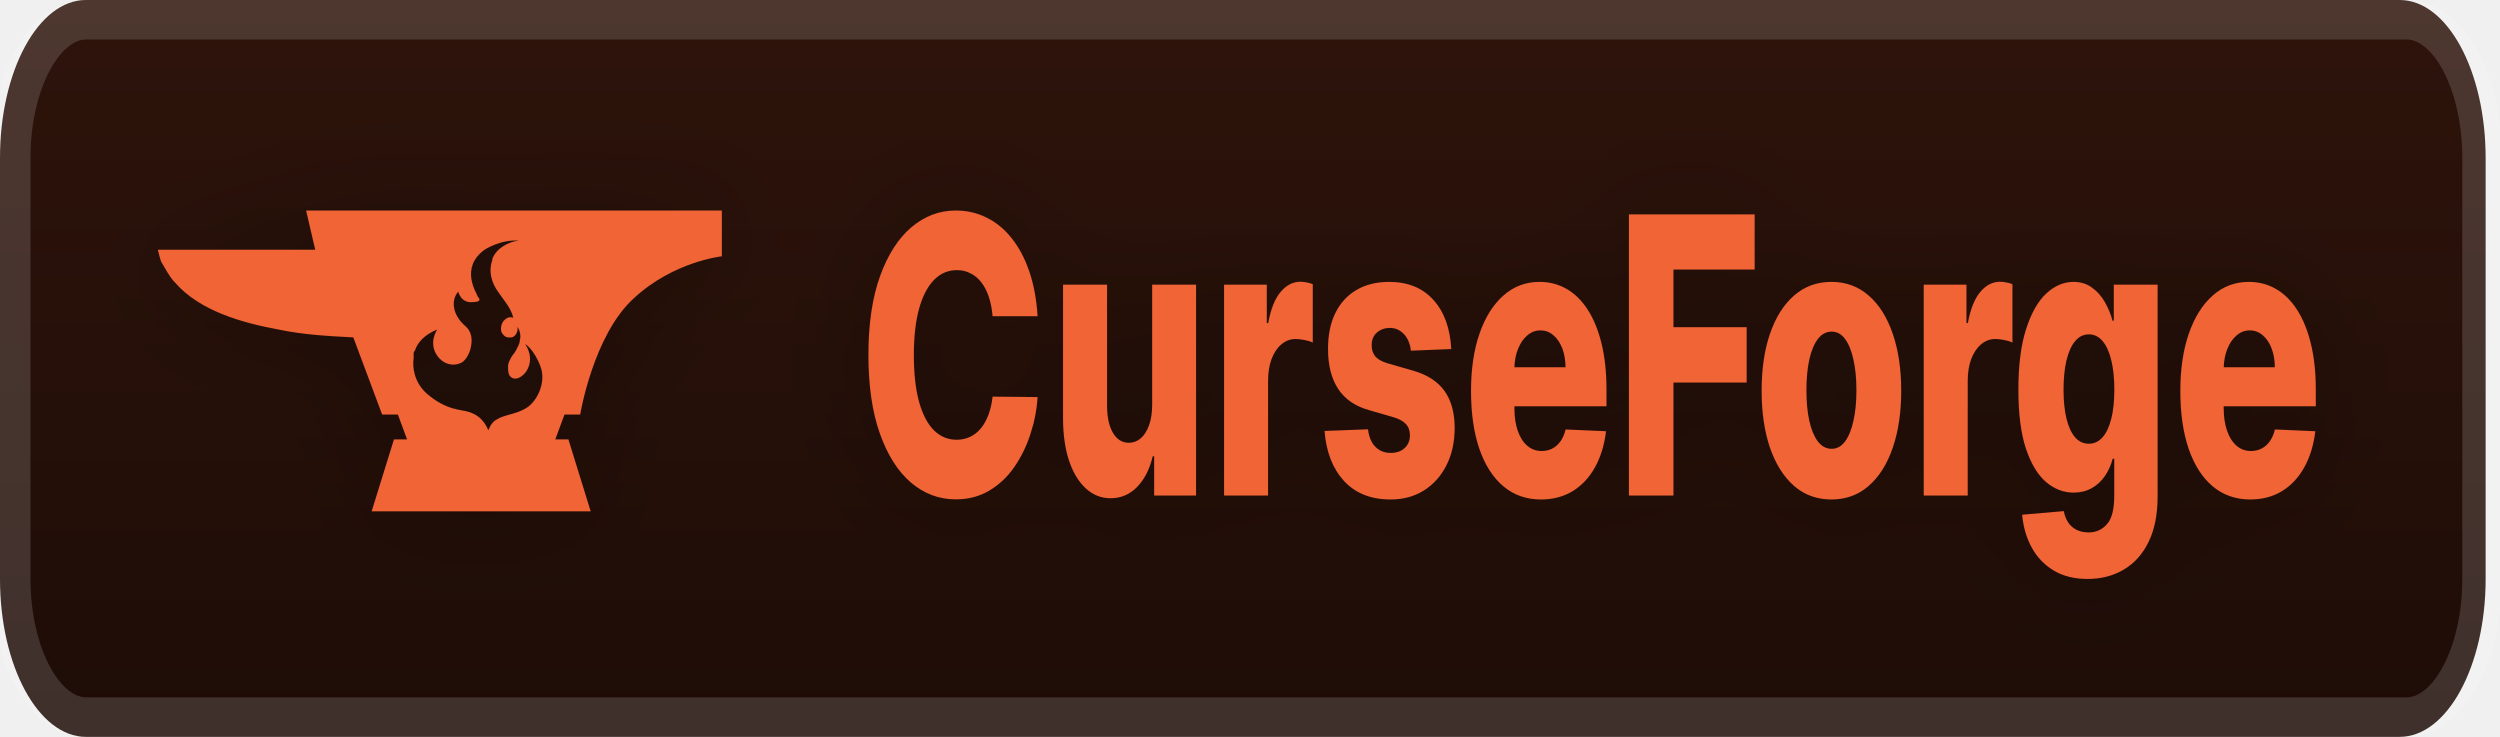
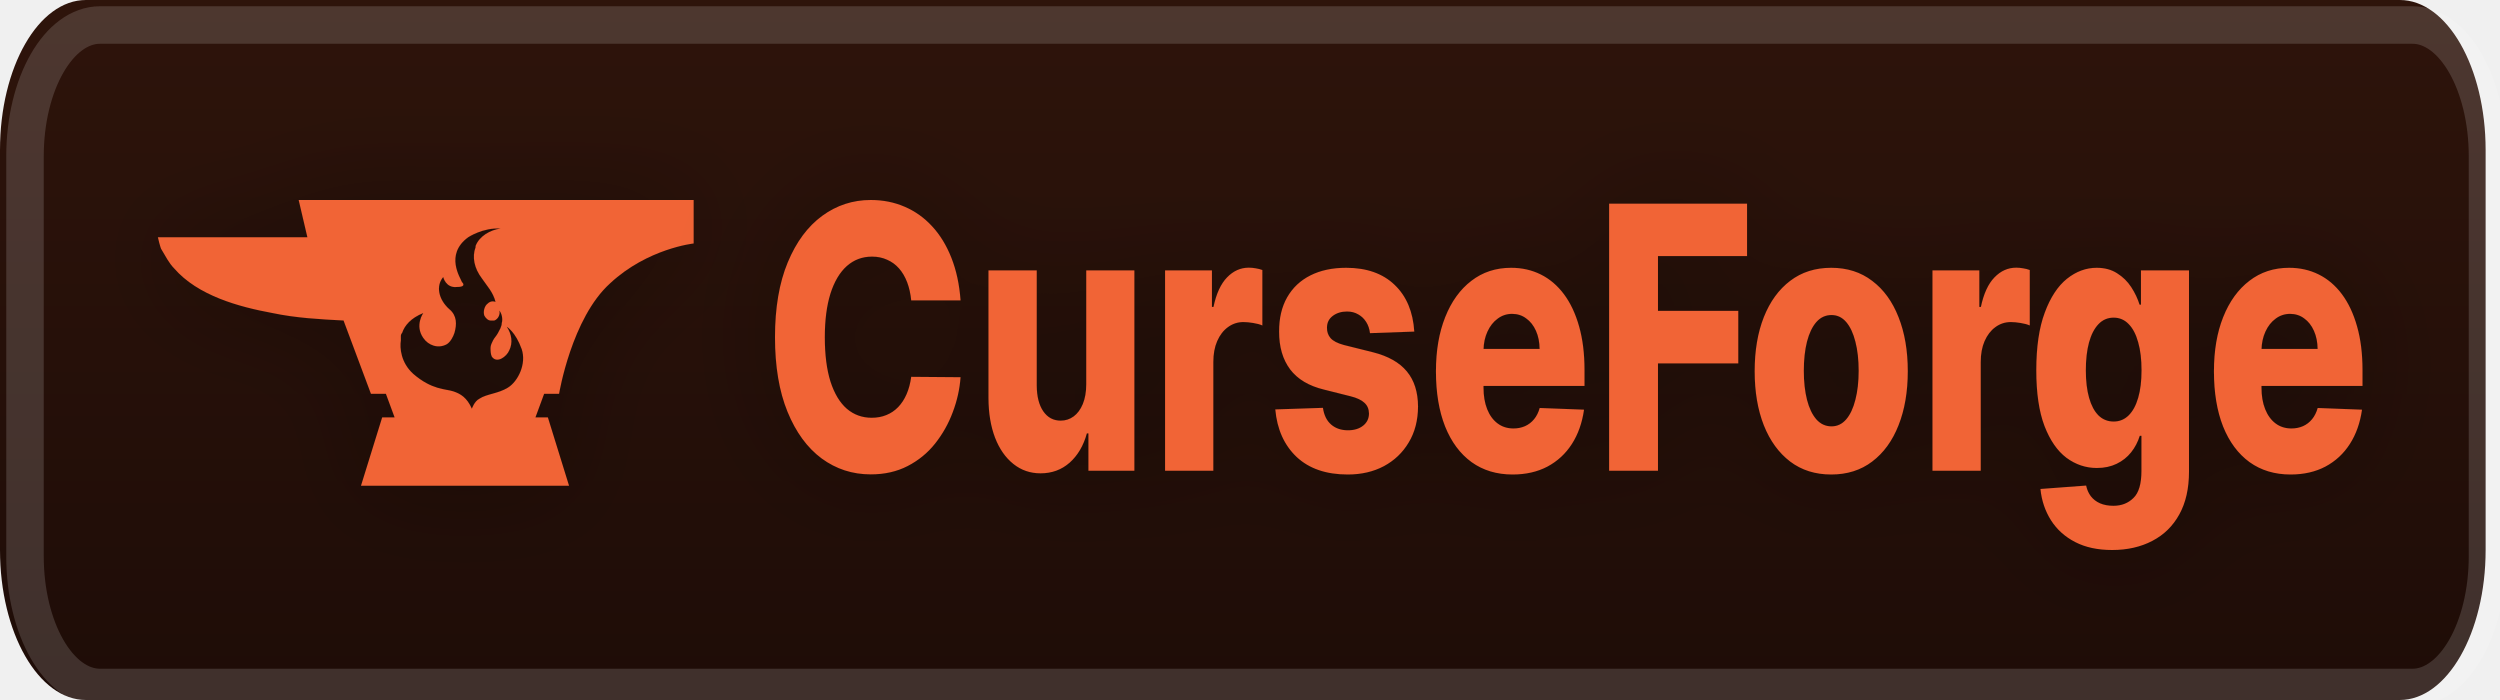
- <svg xmlns="http://www.w3.org/2000/svg" width="95" height="28" viewBox="0 0 95 28" fill="none">
+ <svg xmlns="http://www.w3.org/2000/svg" width="100" height="28" viewBox="0 0 100 28" fill="none">
  <g clip-path="url(#clip0_1_78)">
-     <path d="M91.188 0H3.266C1.462 0 0 2.686 0 6V22C0 25.314 1.462 28 3.266 28H91.188C92.992 28 94.454 25.314 94.454 22V6C94.454 2.686 92.992 0 91.188 0Z" fill="url(#paint0_linear_1_78)" />
+     <path d="M95.987 0H3.438C1.539 0 0 2.686 0 6V22C0 25.314 1.539 28 3.438 28H95.987C97.886 28 99.425 25.314 99.425 22V6C99.425 2.686 97.886 0 95.987 0Z" fill="url(#paint0_linear_1_78)" />
    <g filter="url(#filter0_d_1_78)">
-       <path d="M11.632 8L11.98 9.491C10.236 9.491 6 9.491 6 9.491C6 9.491 6.1 9.938 6.15 9.988C6.299 10.236 6.449 10.534 6.648 10.733C7.595 11.827 9.239 12.274 10.585 12.522C11.532 12.721 12.479 12.771 13.426 12.82L14.522 15.752H15.12L15.469 16.697H14.971L14.123 19.43H22.446L21.599 16.697H21.101L21.45 15.752H22.047C22.047 15.752 22.546 12.721 24.091 11.33C25.586 9.938 27.43 9.739 27.43 9.739V8H11.632ZM20.004 15.504C19.606 15.752 19.157 15.752 18.858 15.951C18.659 16.051 18.559 16.349 18.559 16.349C18.36 15.902 18.11 15.752 17.811 15.653C17.512 15.554 16.964 15.603 16.217 14.957C15.718 14.51 15.668 13.914 15.718 13.616V13.566C15.718 13.516 15.718 13.516 15.718 13.466C15.718 13.417 15.718 13.367 15.768 13.317C15.868 13.019 16.117 12.721 16.615 12.522C16.615 12.522 16.267 13.019 16.615 13.516C16.815 13.814 17.213 13.963 17.562 13.765C17.712 13.665 17.811 13.467 17.861 13.317C17.961 12.97 17.961 12.622 17.662 12.373C17.213 11.976 17.114 11.429 17.413 11.081C17.413 11.081 17.512 11.528 17.961 11.479C18.26 11.479 18.26 11.379 18.16 11.28C18.11 11.131 17.463 10.187 18.41 9.491C18.41 9.491 19.008 9.093 19.705 9.143C19.306 9.193 18.858 9.441 18.709 9.839C18.709 9.839 18.709 9.839 18.709 9.888C18.559 10.286 18.659 10.733 18.958 11.131C19.157 11.429 19.406 11.677 19.506 12.075C19.356 12.025 19.257 12.075 19.157 12.174C19.057 12.274 19.008 12.473 19.057 12.622C19.107 12.721 19.207 12.82 19.306 12.82C19.356 12.82 19.357 12.82 19.406 12.82H19.456C19.606 12.771 19.705 12.572 19.655 12.423C19.755 12.522 19.805 12.771 19.755 12.92C19.755 13.069 19.655 13.218 19.606 13.317C19.556 13.417 19.456 13.516 19.406 13.616C19.357 13.715 19.306 13.814 19.306 13.914C19.306 14.013 19.306 14.162 19.357 14.262C19.556 14.56 19.954 14.262 20.054 14.013C20.204 13.715 20.154 13.367 19.954 13.069C19.954 13.069 20.303 13.268 20.552 13.963C20.752 14.56 20.403 15.256 20.004 15.504Z" fill="#F16436" />
+       <path d="M11.947 8L12.296 9.491C10.552 9.491 6.316 9.491 6.316 9.491C6.316 9.491 6.415 9.938 6.465 9.988C6.615 10.236 6.764 10.534 6.964 10.733C7.911 11.827 9.555 12.274 10.901 12.522C11.848 12.721 12.795 12.771 13.742 12.82L14.838 15.752H15.436L15.785 16.697H15.287L14.439 19.43H22.762L21.915 16.697H21.417L21.765 15.752H22.363C22.363 15.752 22.862 12.721 24.407 11.33C25.902 9.938 27.746 9.739 27.746 9.739V8H11.947ZM20.32 15.504C19.921 15.752 19.473 15.752 19.174 15.951C18.974 16.051 18.875 16.349 18.875 16.349C18.675 15.902 18.426 15.752 18.127 15.653C17.828 15.554 17.28 15.603 16.532 14.957C16.034 14.51 15.984 13.914 16.034 13.616V13.566C16.034 13.516 16.034 13.516 16.034 13.466C16.034 13.417 16.034 13.367 16.084 13.317C16.184 13.019 16.433 12.721 16.931 12.522C16.931 12.522 16.582 13.019 16.931 13.516C17.131 13.814 17.529 13.963 17.878 13.765C18.027 13.665 18.127 13.467 18.177 13.317C18.277 12.97 18.277 12.622 17.978 12.373C17.529 11.976 17.43 11.429 17.729 11.081C17.729 11.081 17.828 11.528 18.277 11.479C18.576 11.479 18.576 11.379 18.476 11.28C18.426 11.131 17.778 10.187 18.725 9.491C18.725 9.491 19.323 9.093 20.021 9.143C19.622 9.193 19.174 9.441 19.024 9.839C19.024 9.839 19.024 9.839 19.024 9.888C18.875 10.286 18.974 10.733 19.273 11.131C19.473 11.429 19.722 11.677 19.822 12.075C19.672 12.025 19.573 12.075 19.473 12.174C19.373 12.274 19.323 12.473 19.373 12.622C19.423 12.721 19.523 12.82 19.622 12.82C19.672 12.82 19.672 12.82 19.722 12.82H19.772C19.921 12.771 20.021 12.572 19.971 12.423C20.071 12.522 20.121 12.771 20.071 12.92C20.071 13.069 19.971 13.218 19.921 13.317C19.872 13.417 19.772 13.516 19.722 13.616C19.672 13.715 19.622 13.814 19.622 13.914C19.622 14.013 19.622 14.162 19.672 14.262C19.872 14.56 20.27 14.262 20.37 14.013C20.519 13.715 20.47 13.367 20.27 13.069C20.27 13.069 20.619 13.268 20.868 13.963C21.068 14.56 20.719 15.256 20.32 15.504Z" fill="#F16436" />
    </g>
-     <path d="M91.451 0.75H3.276C1.693 0.75 0.409 3.1 0.409 6V22C0.409 24.899 1.693 27.25 3.276 27.25H91.451C93.034 27.25 94.317 24.899 94.317 22V6C94.317 3.1 93.034 0.75 91.451 0.75Z" stroke="white" stroke-opacity="0.15" stroke-width="1.5" />
+     <path d="M96.493 1H4.007C2.346 1 1 3.351 1 6.25V22.25C1 25.149 2.346 27.5 4.007 27.5H96.493C98.154 27.5 99.5 25.149 99.5 22.25V6.25C99.5 3.351 98.154 1 96.493 1Z" stroke="white" stroke-opacity="0.15" stroke-width="1.5" />
    <g filter="url(#filter1_d_1_78)">
-       <path d="M39.428 12.016H37.719C37.697 11.749 37.65 11.507 37.579 11.291C37.508 11.076 37.415 10.892 37.299 10.739C37.183 10.585 37.045 10.469 36.885 10.389C36.728 10.306 36.554 10.264 36.362 10.264C36.023 10.264 35.73 10.391 35.484 10.645C35.24 10.898 35.053 11.265 34.92 11.745C34.791 12.225 34.726 12.806 34.726 13.487C34.726 14.197 34.792 14.791 34.924 15.271C35.058 15.748 35.246 16.108 35.488 16.351C35.732 16.591 36.02 16.711 36.353 16.711C36.54 16.711 36.709 16.674 36.862 16.601C37.017 16.528 37.152 16.422 37.269 16.283C37.387 16.141 37.484 15.969 37.559 15.767C37.637 15.562 37.69 15.33 37.719 15.073L39.428 15.089C39.399 15.562 39.309 16.028 39.158 16.487C39.011 16.946 38.806 17.365 38.546 17.744C38.287 18.119 37.97 18.418 37.597 18.641C37.225 18.863 36.799 18.975 36.318 18.975C35.685 18.975 35.118 18.763 34.617 18.338C34.117 17.911 33.723 17.288 33.434 16.471C33.145 15.654 33 14.659 33 13.487C33 12.312 33.147 11.316 33.441 10.498C33.735 9.681 34.132 9.061 34.633 8.636C35.135 8.212 35.696 8 36.318 8C36.742 8 37.134 8.09 37.494 8.271C37.854 8.449 38.171 8.709 38.444 9.054C38.718 9.395 38.94 9.813 39.111 10.311C39.282 10.808 39.388 11.377 39.428 12.016ZM43.783 15.37V10.817H45.45V18.829H43.858V17.337H43.804C43.688 17.827 43.489 18.217 43.209 18.505C42.931 18.79 42.595 18.933 42.201 18.933C41.843 18.933 41.529 18.808 41.258 18.557C40.987 18.307 40.776 17.958 40.625 17.509C40.475 17.057 40.399 16.528 40.396 15.923V10.817H42.068V15.423C42.07 15.857 42.145 16.2 42.293 16.45C42.441 16.701 42.643 16.826 42.898 16.826C43.065 16.826 43.214 16.77 43.345 16.659C43.48 16.544 43.586 16.379 43.664 16.163C43.743 15.944 43.783 15.68 43.783 15.37ZM46.515 18.829V10.817H48.138V12.277H48.192C48.288 11.749 48.444 11.356 48.661 11.098C48.877 10.838 49.129 10.707 49.416 10.707C49.493 10.707 49.573 10.716 49.655 10.733C49.737 10.747 49.813 10.77 49.885 10.801V13.018C49.804 12.976 49.699 12.943 49.569 12.919C49.442 12.894 49.328 12.882 49.228 12.882C49.03 12.882 48.851 12.95 48.691 13.086C48.534 13.218 48.41 13.404 48.319 13.644C48.23 13.88 48.186 14.159 48.186 14.479V18.829H46.515ZM55.148 13.263L53.614 13.326C53.598 13.159 53.554 13.011 53.484 12.882C53.413 12.75 53.321 12.648 53.207 12.575C53.095 12.498 52.966 12.46 52.817 12.46C52.623 12.46 52.458 12.519 52.322 12.637C52.187 12.755 52.121 12.915 52.124 13.117C52.121 13.274 52.162 13.409 52.246 13.524C52.333 13.639 52.487 13.731 52.708 13.8L53.72 14.092C54.243 14.245 54.633 14.499 54.888 14.854C55.145 15.209 55.275 15.678 55.278 16.262C55.275 16.812 55.169 17.29 54.956 17.697C54.747 18.104 54.46 18.42 54.096 18.646C53.731 18.869 53.314 18.98 52.845 18.98C52.095 18.98 51.504 18.745 51.071 18.276C50.64 17.803 50.395 17.17 50.333 16.377L51.983 16.314C52.02 16.607 52.114 16.829 52.267 16.982C52.42 17.135 52.614 17.212 52.851 17.212C53.066 17.212 53.24 17.151 53.374 17.029C53.509 16.907 53.577 16.746 53.579 16.544C53.577 16.363 53.525 16.219 53.422 16.111C53.319 16 53.159 15.913 52.94 15.85L52.024 15.584C51.498 15.438 51.106 15.169 50.849 14.776C50.591 14.379 50.464 13.875 50.466 13.263C50.464 12.728 50.557 12.27 50.746 11.891C50.935 11.509 51.204 11.217 51.553 11.015C51.901 10.813 52.313 10.712 52.786 10.712C53.497 10.712 54.058 10.94 54.468 11.396C54.878 11.848 55.105 12.47 55.148 13.263ZM58.555 18.98C58.005 18.98 57.531 18.815 57.133 18.484C56.737 18.151 56.431 17.676 56.217 17.06C56.005 16.442 55.899 15.706 55.899 14.854C55.899 14.026 56.006 13.303 56.22 12.684C56.434 12.062 56.737 11.578 57.126 11.234C57.515 10.886 57.975 10.712 58.503 10.712C58.877 10.712 59.219 10.801 59.528 10.978C59.838 11.156 60.106 11.418 60.332 11.766C60.557 12.114 60.733 12.543 60.858 13.054C60.983 13.562 61.046 14.145 61.046 14.802V15.438H56.483V13.957H59.491C59.488 13.685 59.447 13.444 59.365 13.232C59.282 13.02 59.17 12.854 59.026 12.736C58.885 12.614 58.721 12.554 58.537 12.554C58.35 12.554 58.183 12.618 58.035 12.747C57.887 12.872 57.77 13.044 57.683 13.263C57.596 13.479 57.551 13.724 57.547 13.998V15.506C57.547 15.833 57.588 16.12 57.672 16.367C57.757 16.61 57.876 16.8 58.032 16.935C58.187 17.071 58.371 17.139 58.585 17.139C58.733 17.139 58.867 17.107 58.989 17.045C59.109 16.982 59.213 16.89 59.3 16.768C59.386 16.647 59.451 16.497 59.494 16.32L61.029 16.387C60.965 16.913 60.825 17.37 60.608 17.759C60.394 18.145 60.113 18.446 59.764 18.662C59.415 18.874 59.013 18.98 58.555 18.98ZM61.899 18.829V8.146H66.677V10.243H63.591V12.434H66.373V14.536H63.591V18.829H61.899ZM69.594 18.98C69.042 18.98 68.568 18.808 68.172 18.463C67.778 18.116 67.474 17.633 67.259 17.014C67.048 16.391 66.942 15.669 66.942 14.849C66.942 14.025 67.048 13.303 67.259 12.684C67.474 12.062 67.778 11.578 68.172 11.234C68.568 10.886 69.042 10.712 69.594 10.712C70.145 10.712 70.618 10.886 71.012 11.234C71.409 11.578 71.713 12.062 71.924 12.684C72.138 13.303 72.246 14.025 72.246 14.849C72.246 15.669 72.138 16.391 71.924 17.014C71.713 17.633 71.409 18.116 71.012 18.463C70.618 18.808 70.145 18.98 69.594 18.98ZM69.604 17.055C69.805 17.055 69.974 16.961 70.114 16.774C70.252 16.586 70.358 16.325 70.431 15.991C70.507 15.657 70.544 15.271 70.544 14.833C70.544 14.388 70.507 13.998 70.431 13.665C70.358 13.331 70.252 13.07 70.114 12.882C69.974 12.694 69.805 12.601 69.604 12.601C69.397 12.601 69.221 12.694 69.077 12.882C68.936 13.07 68.828 13.331 68.753 13.665C68.68 13.998 68.644 14.388 68.644 14.833C68.644 15.271 68.68 15.657 68.753 15.991C68.828 16.325 68.936 16.586 69.077 16.774C69.221 16.961 69.397 17.055 69.604 17.055ZM73.102 18.829V10.817H74.725V12.277H74.779C74.876 11.749 75.031 11.356 75.248 11.098C75.464 10.838 75.716 10.707 76.003 10.707C76.081 10.707 76.16 10.716 76.242 10.733C76.325 10.747 76.401 10.77 76.472 10.801V13.018C76.391 12.976 76.287 12.943 76.157 12.919C76.03 12.894 75.916 12.882 75.816 12.882C75.618 12.882 75.439 12.95 75.279 13.086C75.122 13.218 74.998 13.404 74.906 13.644C74.817 13.88 74.773 14.159 74.773 14.479V18.829H73.102ZM79.327 22C78.828 22 78.4 21.894 78.045 21.682C77.69 21.47 77.411 21.179 77.208 20.811C77.005 20.442 76.883 20.025 76.842 19.559L78.424 19.423C78.454 19.587 78.509 19.729 78.589 19.851C78.671 19.973 78.776 20.067 78.906 20.133C79.039 20.199 79.194 20.232 79.371 20.232C79.651 20.232 79.882 20.128 80.065 19.919C80.25 19.714 80.342 19.354 80.342 18.839V17.431H80.283C80.218 17.678 80.117 17.898 79.983 18.093C79.849 18.288 79.681 18.441 79.481 18.552C79.282 18.663 79.055 18.719 78.797 18.719C78.414 18.719 78.064 18.584 77.744 18.312C77.428 18.038 77.174 17.613 76.983 17.04C76.793 16.462 76.699 15.72 76.699 14.812C76.699 13.877 76.796 13.107 76.993 12.502C77.189 11.893 77.445 11.443 77.762 11.15C78.08 10.858 78.424 10.712 78.79 10.712C79.066 10.712 79.302 10.785 79.498 10.931C79.695 11.074 79.859 11.258 79.987 11.484C80.114 11.71 80.211 11.945 80.277 12.188H80.325V10.817H81.989V18.86C81.989 19.538 81.878 20.11 81.654 20.576C81.431 21.042 81.119 21.395 80.718 21.635C80.317 21.878 79.853 22 79.327 22ZM79.378 16.862C79.581 16.862 79.754 16.78 79.898 16.617C80.041 16.454 80.152 16.219 80.229 15.913C80.307 15.607 80.345 15.24 80.345 14.812C80.345 14.378 80.307 14.004 80.229 13.691C80.153 13.374 80.044 13.131 79.898 12.96C79.754 12.79 79.581 12.705 79.378 12.705C79.171 12.705 78.995 12.792 78.852 12.966C78.708 13.14 78.599 13.385 78.524 13.701C78.451 14.014 78.414 14.385 78.414 14.812C78.414 15.24 78.452 15.607 78.527 15.913C78.603 16.219 78.711 16.454 78.852 16.617C78.995 16.78 79.171 16.862 79.378 16.862ZM85.508 18.98C84.959 18.98 84.485 18.815 84.086 18.484C83.69 18.151 83.385 17.676 83.171 17.06C82.959 16.442 82.853 15.706 82.853 14.854C82.853 14.026 82.96 13.303 83.174 12.684C83.389 12.062 83.69 11.578 84.08 11.234C84.47 10.886 84.928 10.712 85.457 10.712C85.831 10.712 86.172 10.801 86.482 10.978C86.792 11.156 87.06 11.418 87.285 11.766C87.511 12.114 87.686 12.543 87.811 13.054C87.937 13.562 88 14.145 88 14.802V15.438H83.438V13.957H86.445C86.443 13.685 86.4 13.444 86.318 13.232C86.237 13.02 86.123 12.854 85.98 12.736C85.839 12.614 85.676 12.554 85.491 12.554C85.305 12.554 85.137 12.618 84.989 12.747C84.841 12.872 84.723 13.044 84.636 13.263C84.55 13.479 84.505 13.724 84.5 13.998V15.506C84.5 15.833 84.542 16.12 84.627 16.367C84.711 16.61 84.831 16.8 84.985 16.935C85.14 17.071 85.325 17.139 85.539 17.139C85.687 17.139 85.822 17.107 85.942 17.045C86.063 16.982 86.167 16.89 86.253 16.768C86.34 16.647 86.405 16.497 86.448 16.32L87.982 16.387C87.919 16.913 87.779 17.37 87.562 17.759C87.348 18.145 87.067 18.446 86.718 18.662C86.37 18.874 85.966 18.98 85.508 18.98Z" fill="#F16436" />
+       <path d="M38.422 12.016H36.449C36.423 11.749 36.369 11.507 36.287 11.291C36.205 11.076 36.098 10.892 35.964 10.739C35.829 10.585 35.67 10.469 35.486 10.389C35.304 10.306 35.103 10.264 34.882 10.264C34.49 10.264 34.153 10.391 33.868 10.645C33.587 10.898 33.37 11.265 33.217 11.745C33.067 12.225 32.992 12.806 32.992 13.487C32.992 14.197 33.069 14.791 33.221 15.271C33.377 15.748 33.593 16.108 33.873 16.351C34.154 16.591 34.487 16.711 34.871 16.711C35.087 16.711 35.282 16.674 35.459 16.601C35.638 16.528 35.794 16.422 35.928 16.283C36.065 16.141 36.176 15.969 36.264 15.767C36.353 15.562 36.414 15.33 36.449 15.073L38.422 15.089C38.388 15.562 38.284 16.028 38.11 16.487C37.94 16.946 37.703 17.365 37.403 17.744C37.104 18.119 36.739 18.418 36.307 18.641C35.878 18.863 35.386 18.975 34.831 18.975C34.1 18.975 33.445 18.763 32.866 18.338C32.29 17.911 31.835 17.288 31.501 16.471C31.167 15.654 31 14.659 31 13.487C31 12.312 31.17 11.316 31.509 10.498C31.848 9.681 32.307 9.061 32.886 8.636C33.465 8.212 34.113 8 34.831 8C35.32 8 35.773 8.09 36.189 8.271C36.604 8.449 36.97 8.709 37.286 9.054C37.602 9.395 37.858 9.813 38.055 10.311C38.252 10.808 38.375 11.377 38.422 12.016ZM43.45 15.37V10.817H45.375V18.829H43.537V17.337H43.474C43.339 17.827 43.11 18.217 42.787 18.505C42.465 18.79 42.077 18.933 41.623 18.933C41.21 18.933 40.847 18.808 40.534 18.557C40.221 18.307 39.977 17.958 39.803 17.509C39.63 17.057 39.542 16.528 39.539 15.923V10.817H41.469V15.423C41.472 15.857 41.558 16.2 41.729 16.45C41.901 16.701 42.133 16.826 42.427 16.826C42.62 16.826 42.792 16.77 42.944 16.659C43.1 16.544 43.222 16.379 43.312 16.163C43.403 15.944 43.45 15.68 43.45 15.37ZM46.603 18.829V10.817H48.477V12.277H48.54C48.651 11.749 48.831 11.356 49.081 11.098C49.331 10.838 49.622 10.707 49.953 10.707C50.042 10.707 50.135 10.716 50.229 10.733C50.324 10.747 50.412 10.77 50.494 10.801V13.018C50.401 12.976 50.28 12.943 50.13 12.919C49.983 12.894 49.851 12.882 49.736 12.882C49.507 12.882 49.3 12.95 49.116 13.086C48.935 13.218 48.791 13.404 48.687 13.644C48.584 13.88 48.533 14.159 48.533 14.479V18.829H46.603ZM56.571 13.263L54.8 13.326C54.781 13.159 54.731 13.011 54.65 12.882C54.568 12.75 54.462 12.648 54.33 12.575C54.2 12.498 54.051 12.46 53.88 12.46C53.656 12.46 53.465 12.519 53.308 12.637C53.152 12.755 53.076 12.915 53.079 13.117C53.076 13.274 53.124 13.409 53.221 13.524C53.321 13.639 53.499 13.731 53.753 13.8L54.922 14.092C55.526 14.245 55.976 14.499 56.271 14.854C56.568 15.209 56.718 15.678 56.721 16.262C56.718 16.812 56.595 17.29 56.349 17.697C56.108 18.104 55.776 18.42 55.356 18.646C54.935 18.869 54.453 18.98 53.911 18.98C53.046 18.98 52.363 18.745 51.863 18.276C51.366 17.803 51.083 17.17 51.012 16.377L52.917 16.314C52.96 16.607 53.068 16.829 53.245 16.982C53.421 17.135 53.646 17.212 53.919 17.212C54.167 17.212 54.368 17.151 54.523 17.029C54.678 16.907 54.757 16.746 54.76 16.544C54.757 16.363 54.697 16.219 54.578 16.111C54.46 16 54.275 15.913 54.022 15.85L52.964 15.584C52.357 15.438 51.904 15.169 51.607 14.776C51.31 14.379 51.163 13.875 51.165 13.263C51.163 12.728 51.271 12.27 51.488 11.891C51.707 11.509 52.017 11.217 52.42 11.015C52.823 10.813 53.298 10.712 53.844 10.712C54.665 10.712 55.312 10.94 55.786 11.396C56.259 11.848 56.521 12.47 56.571 13.263ZM60.504 18.98C59.87 18.98 59.323 18.815 58.862 18.484C58.405 18.151 58.052 17.676 57.805 17.06C57.561 16.442 57.438 15.706 57.438 14.854C57.438 14.026 57.562 13.303 57.809 12.684C58.056 12.062 58.405 11.578 58.854 11.234C59.304 10.886 59.835 10.712 60.445 10.712C60.876 10.712 61.271 10.801 61.628 10.978C61.986 11.156 62.295 11.418 62.556 11.766C62.816 12.114 63.019 12.543 63.163 13.054C63.308 13.562 63.38 14.145 63.38 14.802V15.438H58.112V13.957H61.585C61.582 13.685 61.534 13.444 61.439 13.232C61.344 13.02 61.214 12.854 61.048 12.736C60.886 12.614 60.697 12.554 60.484 12.554C60.268 12.554 60.075 12.618 59.904 12.747C59.733 12.872 59.598 13.044 59.498 13.263C59.398 13.479 59.345 13.724 59.34 13.998V15.506C59.34 15.833 59.388 16.12 59.486 16.367C59.583 16.61 59.721 16.8 59.9 16.935C60.079 17.071 60.292 17.139 60.539 17.139C60.711 17.139 60.865 17.107 61.005 17.045C61.144 16.982 61.264 16.89 61.364 16.768C61.464 16.647 61.539 16.497 61.588 16.32L63.361 16.387C63.286 16.913 63.125 17.37 62.875 17.759C62.628 18.145 62.303 18.446 61.9 18.662C61.498 18.874 61.033 18.98 60.504 18.98ZM64.365 18.829V8.146H69.882V10.243H66.319V12.434H69.531V14.536H66.319V18.829H64.365ZM73.249 18.98C72.612 18.98 72.065 18.808 71.608 18.463C71.153 18.116 70.801 17.633 70.554 17.014C70.309 16.391 70.187 15.669 70.187 14.849C70.187 14.025 70.309 13.303 70.554 12.684C70.801 12.062 71.153 11.578 71.608 11.234C72.065 10.886 72.612 10.712 73.249 10.712C73.885 10.712 74.432 10.886 74.886 11.234C75.345 11.578 75.696 12.062 75.94 12.684C76.187 13.303 76.311 14.025 76.311 14.849C76.311 15.669 76.187 16.391 75.94 17.014C75.696 17.633 75.345 18.116 74.886 18.463C74.432 18.808 73.885 18.98 73.249 18.98ZM73.261 17.055C73.493 17.055 73.688 16.961 73.849 16.774C74.01 16.586 74.132 16.325 74.216 15.991C74.303 15.657 74.347 15.271 74.347 14.833C74.347 14.388 74.303 13.998 74.216 13.665C74.132 13.331 74.01 13.07 73.849 12.882C73.688 12.694 73.493 12.601 73.261 12.601C73.022 12.601 72.819 12.694 72.653 12.882C72.49 13.07 72.365 13.331 72.279 13.665C72.195 13.998 72.152 14.388 72.152 14.833C72.152 15.271 72.195 15.657 72.279 15.991C72.365 16.325 72.49 16.586 72.653 16.774C72.819 16.961 73.022 17.055 73.261 17.055ZM77.299 18.829V10.817H79.173V12.277H79.236C79.347 11.749 79.527 11.356 79.777 11.098C80.027 10.838 80.318 10.707 80.649 10.707C80.739 10.707 80.831 10.716 80.925 10.733C81.02 10.747 81.109 10.77 81.19 10.801V13.018C81.097 12.976 80.977 12.943 80.827 12.919C80.68 12.894 80.548 12.882 80.433 12.882C80.204 12.882 79.997 12.95 79.813 13.086C79.632 13.218 79.488 13.404 79.383 13.644C79.28 13.88 79.229 14.159 79.229 14.479V18.829H77.299ZM84.486 22C83.91 22 83.417 21.894 83.007 21.682C82.596 21.47 82.274 21.179 82.04 20.811C81.806 20.442 81.665 20.025 81.618 19.559L83.445 19.423C83.479 19.587 83.542 19.729 83.634 19.851C83.729 19.973 83.851 20.067 84.001 20.133C84.154 20.199 84.332 20.232 84.538 20.232C84.861 20.232 85.128 20.128 85.339 19.919C85.552 19.714 85.658 19.354 85.658 18.839V17.431H85.591C85.515 17.678 85.399 17.898 85.244 18.093C85.089 18.288 84.895 18.441 84.664 18.552C84.435 18.663 84.172 18.719 83.875 18.719C83.433 18.719 83.028 18.584 82.659 18.312C82.294 18.038 82.001 17.613 81.78 17.04C81.561 16.462 81.452 15.72 81.452 14.812C81.452 13.877 81.565 13.107 81.792 12.502C82.018 11.893 82.314 11.443 82.68 11.15C83.047 10.858 83.444 10.712 83.867 10.712C84.185 10.712 84.457 10.785 84.683 10.931C84.912 11.074 85.101 11.258 85.248 11.484C85.395 11.71 85.507 11.945 85.583 12.188H85.639V10.817H87.56V18.86C87.56 19.538 87.431 20.11 87.173 20.576C86.916 21.042 86.556 21.395 86.093 21.635C85.63 21.878 85.094 22 84.486 22ZM84.546 16.862C84.78 16.862 84.98 16.78 85.145 16.617C85.311 16.454 85.439 16.219 85.528 15.913C85.618 15.607 85.662 15.24 85.662 14.812C85.662 14.378 85.618 14.004 85.528 13.691C85.441 13.374 85.314 13.131 85.145 12.96C84.98 12.79 84.78 12.705 84.546 12.705C84.307 12.705 84.104 12.792 83.938 12.966C83.772 13.14 83.646 13.385 83.559 13.701C83.475 14.014 83.433 14.385 83.433 14.812C83.433 15.24 83.476 15.607 83.563 15.913C83.65 16.219 83.775 16.454 83.938 16.617C84.104 16.78 84.307 16.862 84.546 16.862ZM91.623 18.98C90.989 18.98 90.442 18.815 89.981 18.484C89.524 18.151 89.171 17.676 88.924 17.06C88.68 16.442 88.558 15.706 88.558 14.854C88.558 14.026 88.681 13.303 88.928 12.684C89.176 12.062 89.524 11.578 89.974 11.234C90.424 10.886 90.954 10.712 91.564 10.712C91.995 10.712 92.39 10.801 92.747 10.978C93.106 11.156 93.415 11.418 93.675 11.766C93.935 12.114 94.138 12.543 94.282 13.054C94.427 13.562 94.5 14.145 94.5 14.802V15.438H89.233V13.957H92.705C92.702 13.685 92.653 13.444 92.558 13.232C92.464 13.02 92.333 12.854 92.168 12.736C92.005 12.614 91.817 12.554 91.604 12.554C91.388 12.554 91.195 12.618 91.023 12.747C90.853 12.872 90.717 13.044 90.617 13.263C90.517 13.479 90.465 13.724 90.459 13.998V15.506C90.459 15.833 90.507 16.12 90.606 16.367C90.703 16.61 90.841 16.8 91.019 16.935C91.198 17.071 91.411 17.139 91.658 17.139C91.83 17.139 91.985 17.107 92.124 17.045C92.264 16.982 92.383 16.89 92.483 16.768C92.583 16.647 92.658 16.497 92.708 16.32L94.48 16.387C94.406 16.913 94.244 17.37 93.994 17.759C93.747 18.145 93.422 18.446 93.019 18.662C92.618 18.874 92.152 18.98 91.623 18.98Z" fill="#F16436" />
    </g>
  </g>
  <defs>
-     <filter id="filter0_d_1_78" x="2" y="4" width="29.43" height="19.43" filterUnits="userSpaceOnUse" color-interpolation-filters="sRGB">
+     <filter id="filter0_d_1_78" x="2.316" y="4" width="29.43" height="19.43" filterUnits="userSpaceOnUse" color-interpolation-filters="sRGB">
      <feFlood flood-opacity="0" result="BackgroundImageFix" />
      <feColorMatrix in="SourceAlpha" type="matrix" values="0 0 0 0 0 0 0 0 0 0 0 0 0 0 0 0 0 0 127 0" result="hardAlpha" />
      <feOffset />
      <feGaussianBlur stdDeviation="2" />
      <feComposite in2="hardAlpha" operator="out" />
      <feColorMatrix type="matrix" values="0 0 0 0 0 0 0 0 0 0 0 0 0 0 0 0 0 0 0.25 0" />
      <feBlend mode="normal" in2="BackgroundImageFix" result="effect1_dropShadow_1_78" />
      <feBlend mode="normal" in="SourceGraphic" in2="effect1_dropShadow_1_78" result="shape" />
    </filter>
-     <filter id="filter1_d_1_78" x="29" y="4" width="63" height="22" filterUnits="userSpaceOnUse" color-interpolation-filters="sRGB">
+     <filter id="filter1_d_1_78" x="27" y="4" width="71.5" height="22" filterUnits="userSpaceOnUse" color-interpolation-filters="sRGB">
      <feFlood flood-opacity="0" result="BackgroundImageFix" />
      <feColorMatrix in="SourceAlpha" type="matrix" values="0 0 0 0 0 0 0 0 0 0 0 0 0 0 0 0 0 0 127 0" result="hardAlpha" />
      <feOffset />
      <feGaussianBlur stdDeviation="2" />
      <feComposite in2="hardAlpha" operator="out" />
      <feColorMatrix type="matrix" values="0 0 0 0 0 0 0 0 0 0 0 0 0 0 0 0 0 0 0.25 0" />
      <feBlend mode="normal" in2="BackgroundImageFix" result="effect1_dropShadow_1_78" />
      <feBlend mode="normal" in="SourceGraphic" in2="effect1_dropShadow_1_78" result="shape" />
    </filter>
-     <linearGradient id="paint0_linear_1_78" x1="47.227" y1="0" x2="47.227" y2="28" gradientUnits="userSpaceOnUse">
+     <linearGradient id="paint0_linear_1_78" x1="49.713" y1="0" x2="49.713" y2="28" gradientUnits="userSpaceOnUse">
      <stop stop-color="#2E140B" />
      <stop offset="1" stop-color="#1E0C07" />
    </linearGradient>
    <clipPath id="clip0_1_78">
-       <rect width="95" height="28" fill="white" />
+       <rect width="100" height="28" fill="white" />
    </clipPath>
  </defs>
</svg>
